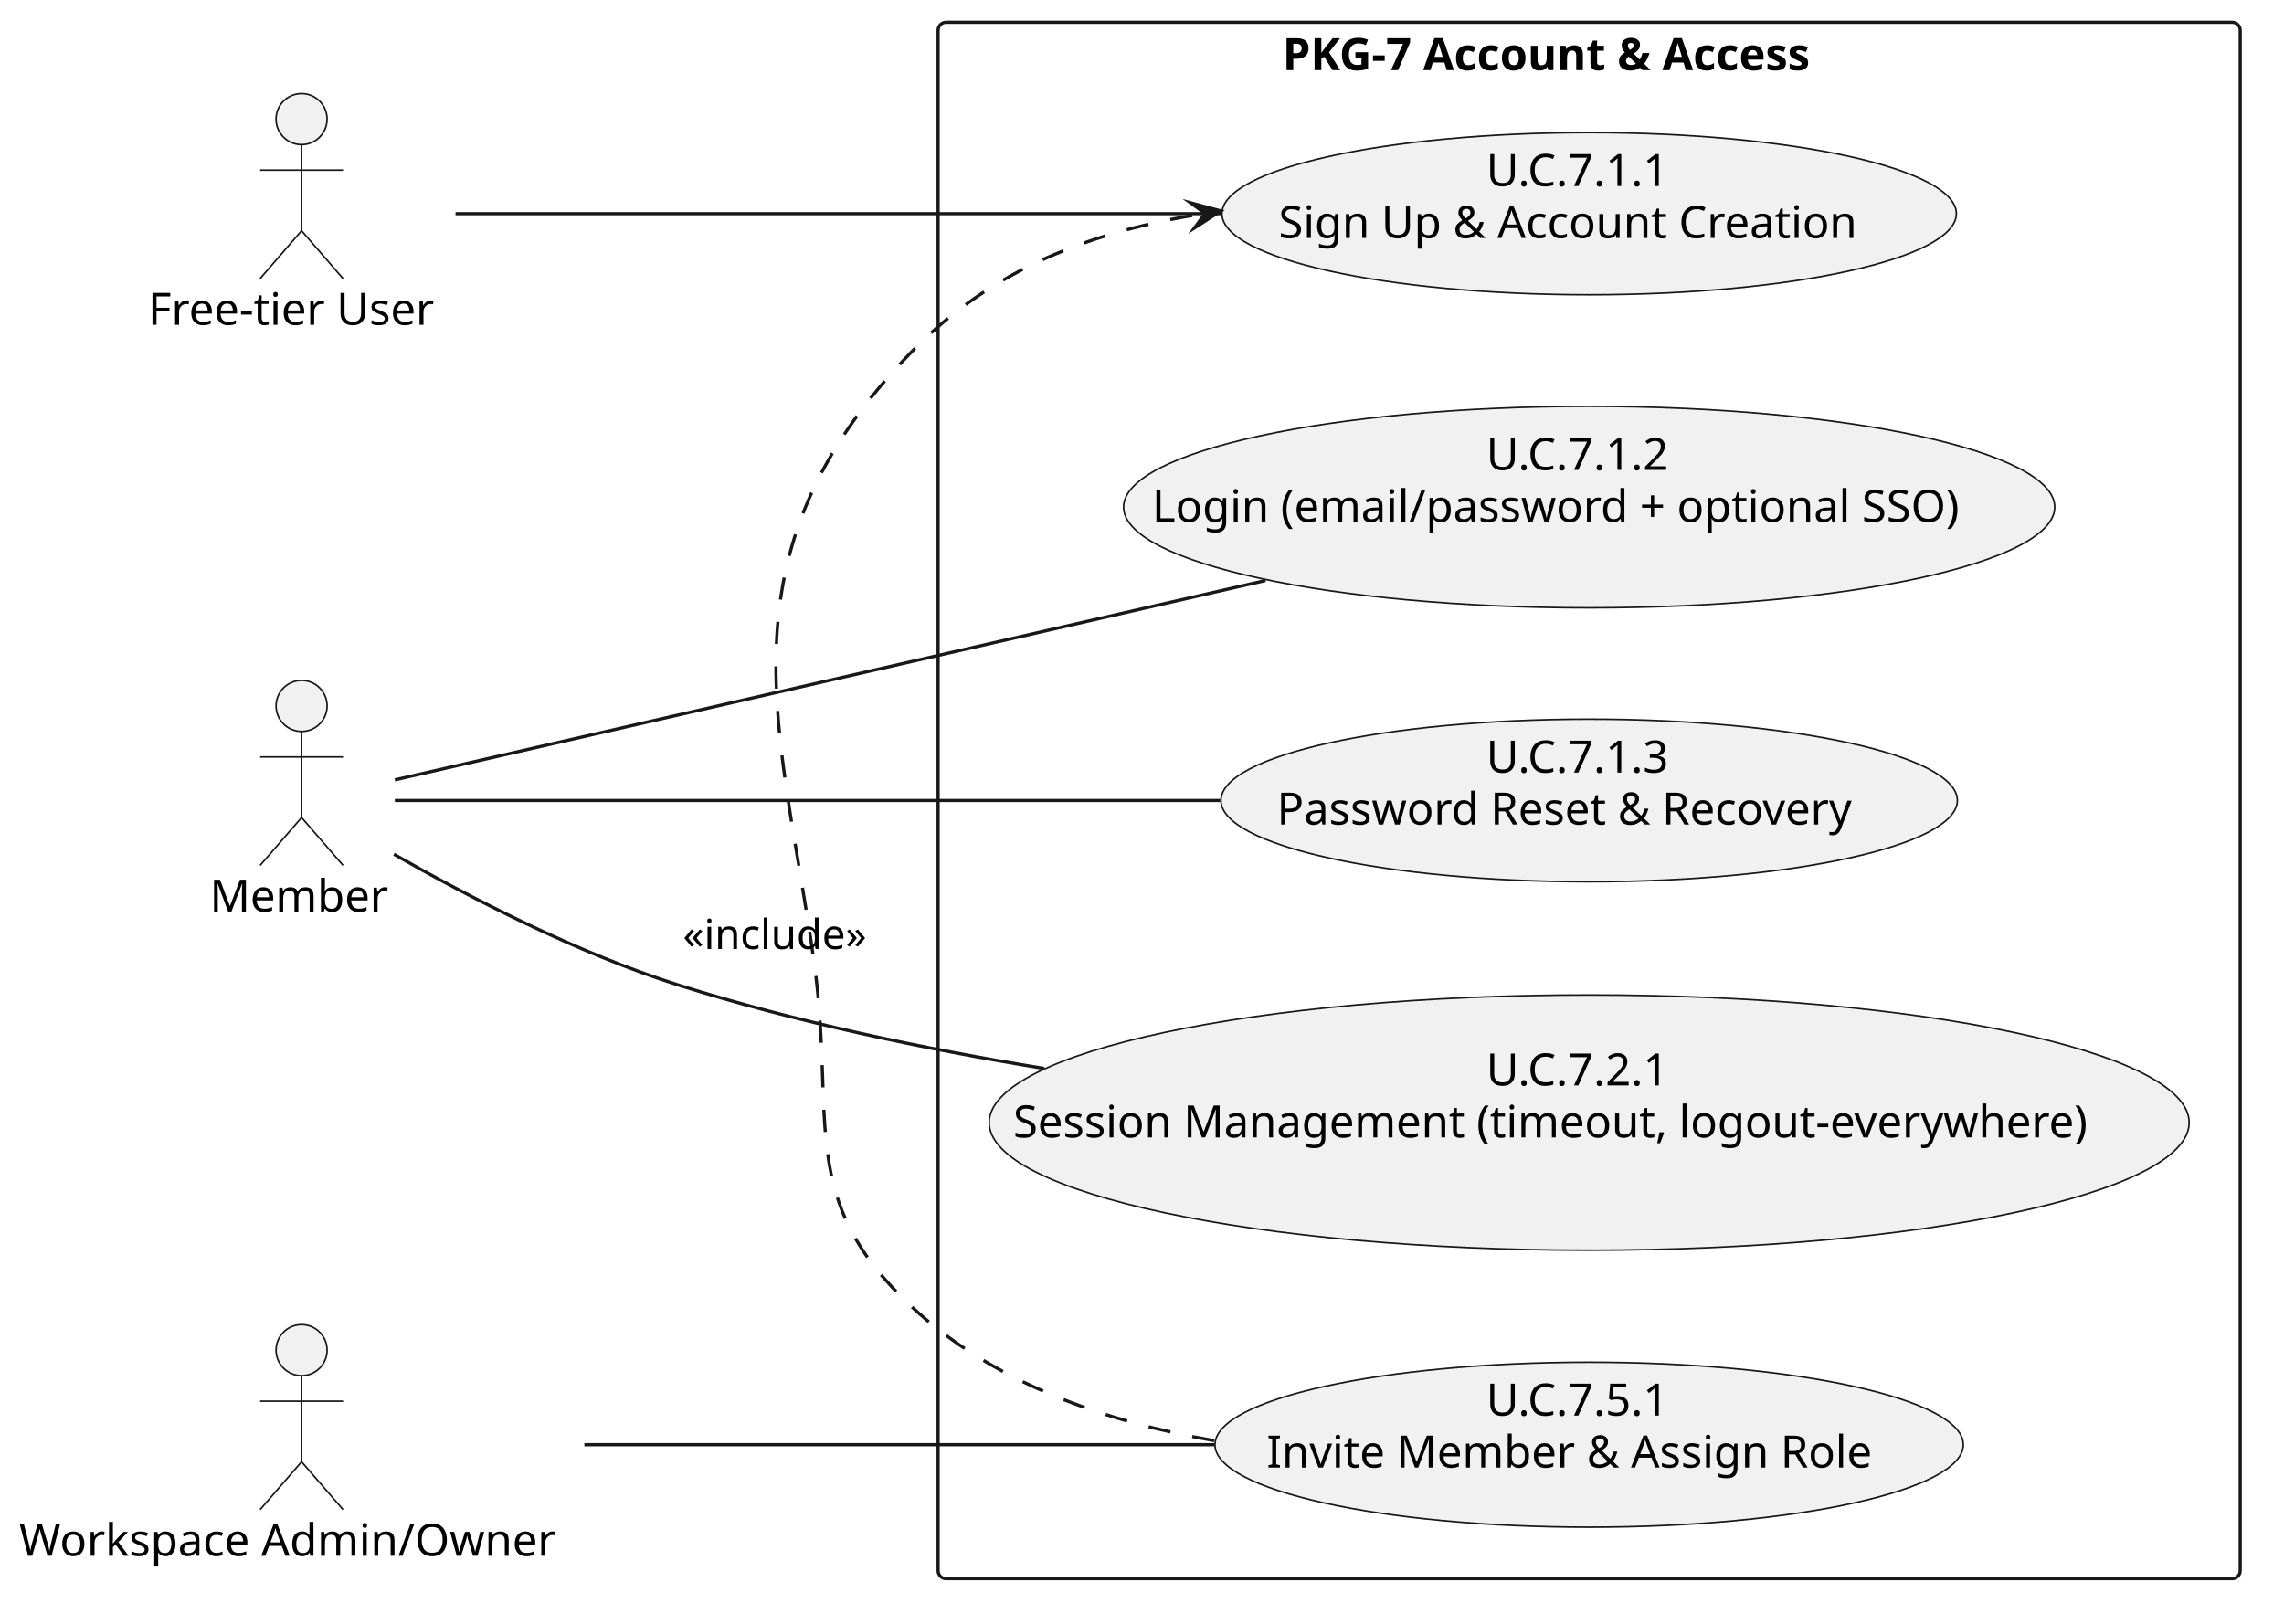
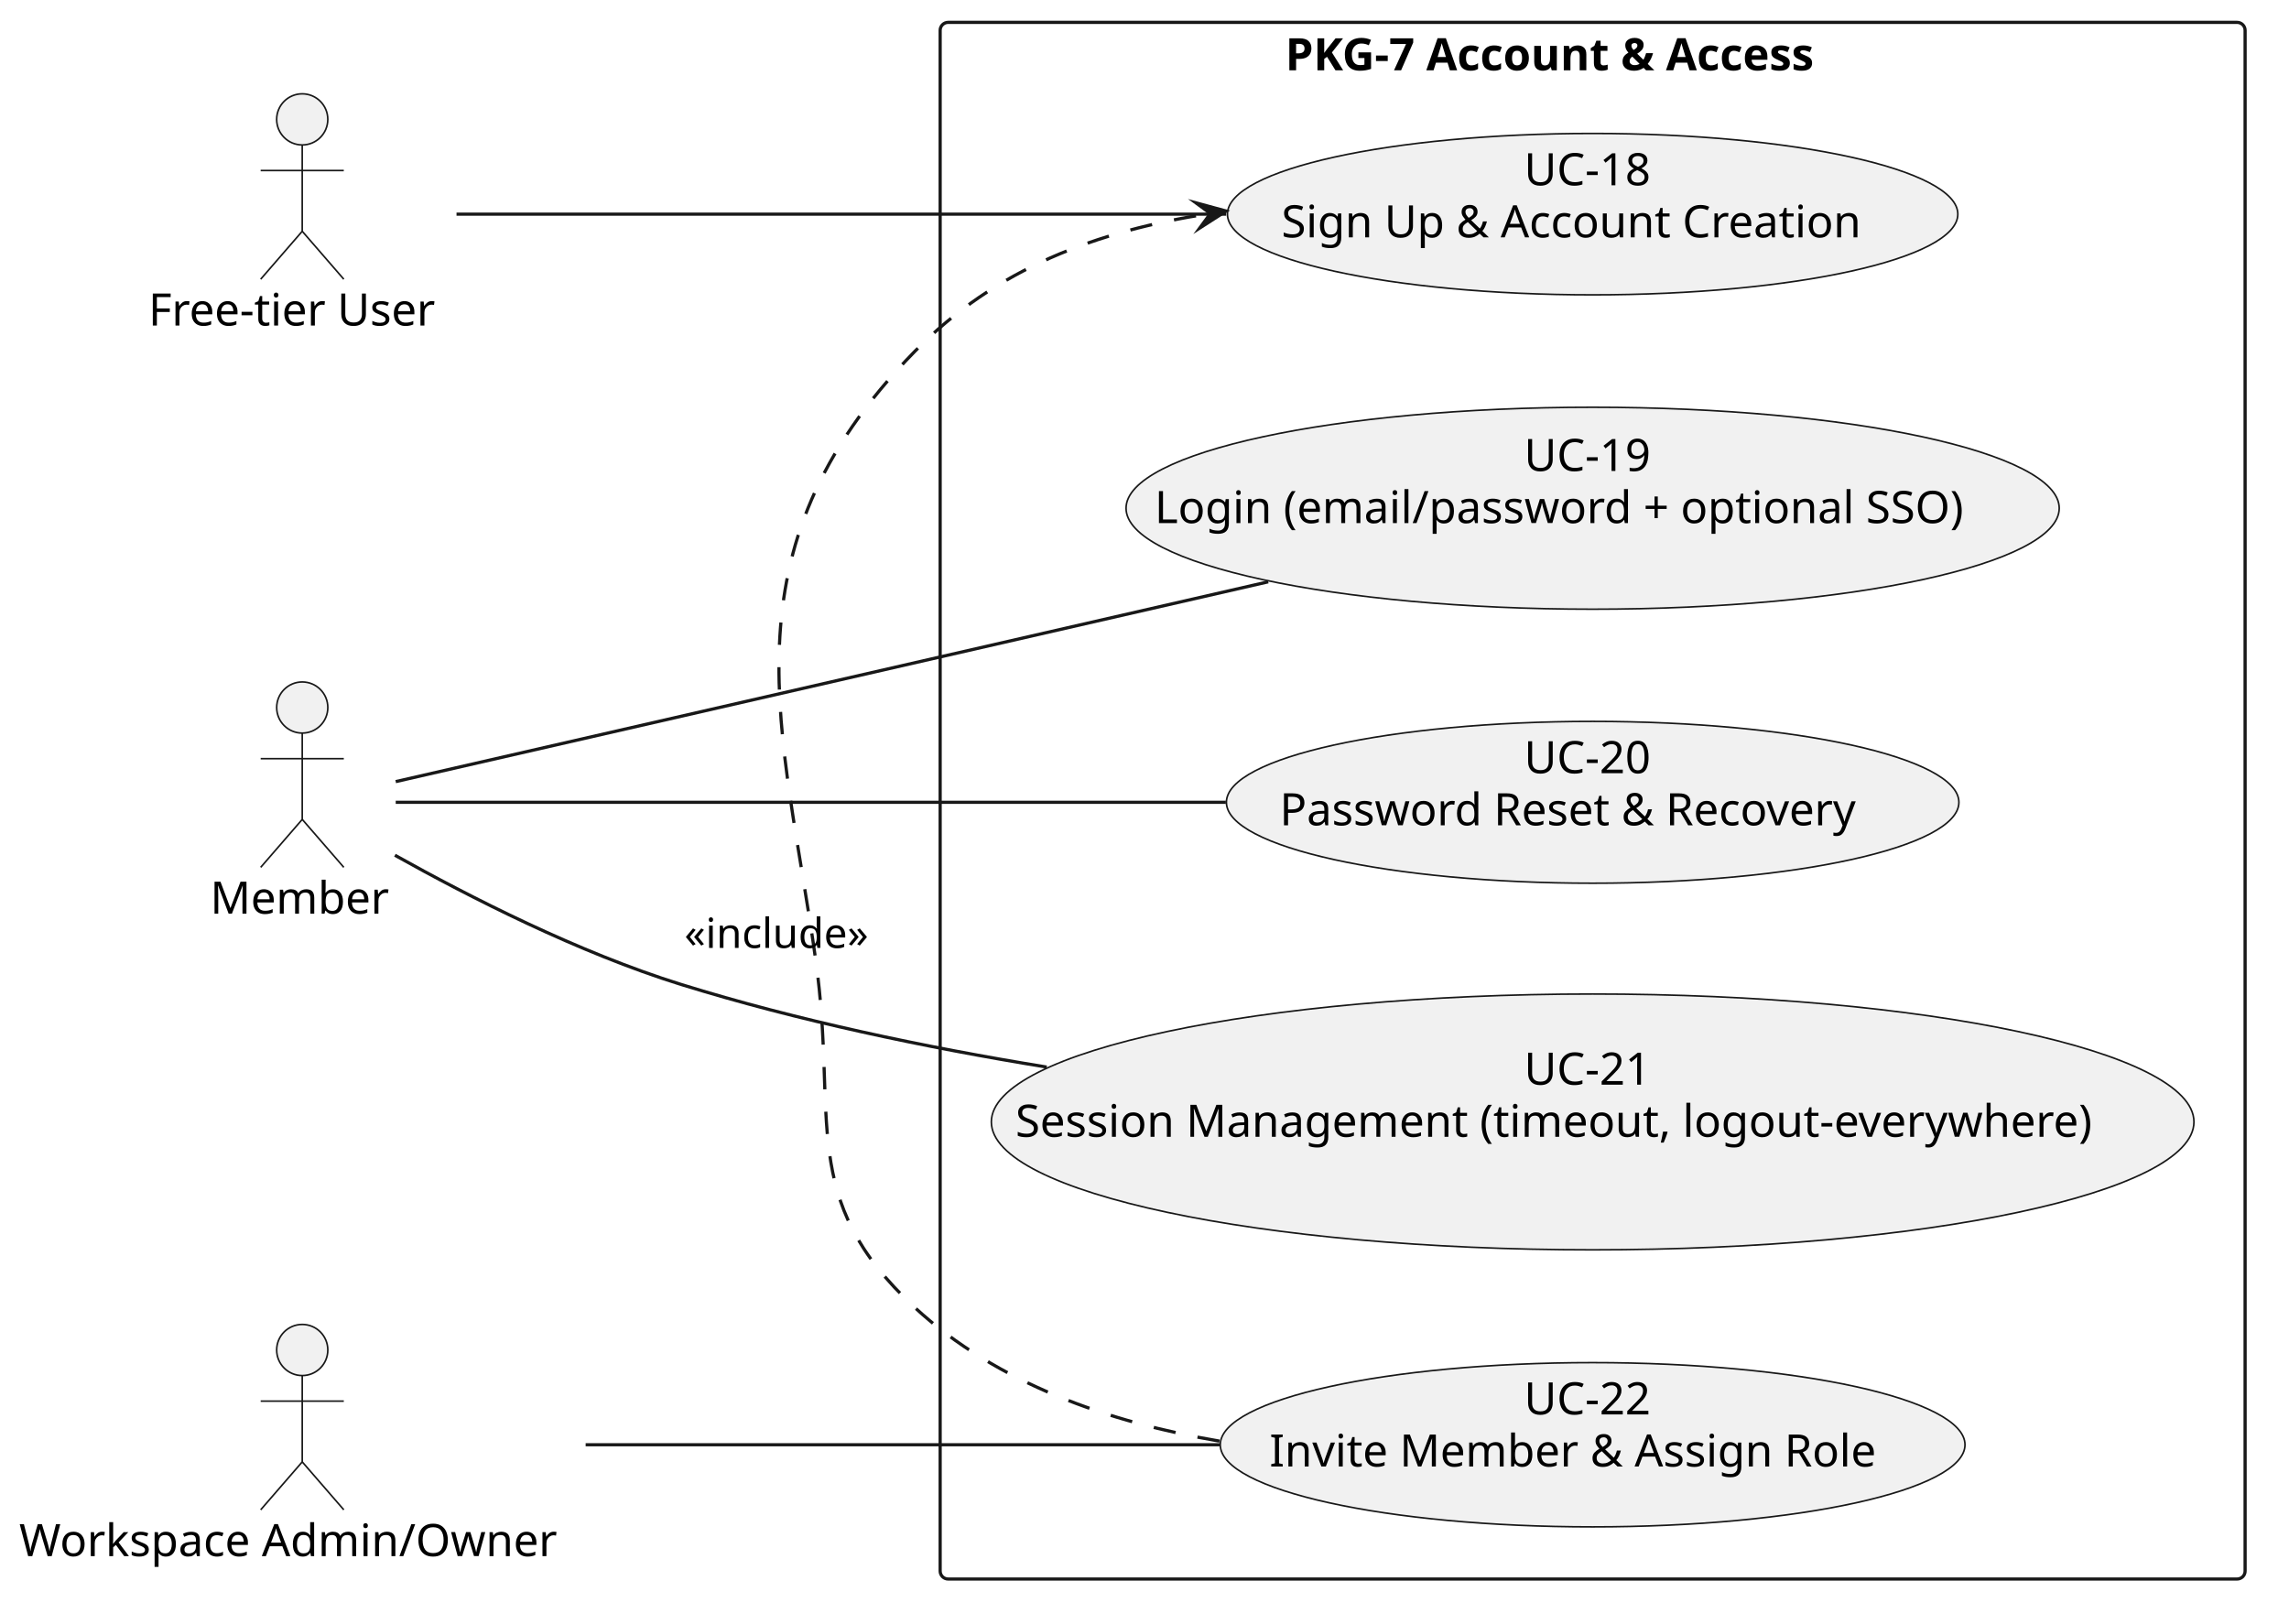
- <svg xmlns="http://www.w3.org/2000/svg" version="1.1" data-diagram-type="DESCRIPTION" style="width:716px;height:509px;background:#FFFFFF;" width="716px" height="509px" viewBox="0 0 716 509" zoomAndPan="magnify" preserveAspectRatio="none" contentStyleType="text/css">
+ <svg xmlns="http://www.w3.org/2000/svg" version="1.1" data-diagram-type="DESCRIPTION" style="width:716px;height:508px;background:#FFFFFF;" width="716px" height="508px" viewBox="0 0 716 508" zoomAndPan="magnify" preserveAspectRatio="none" contentStyleType="text/css">
  <defs />
  <g font-family="sans-serif" lengthAdjust="spacing">
    <g class="cluster" data-qualified-name="PKG-7 Account . Access" id="ent0004" data-source-line="5">
-       <rect x="294.08" y="7" width="408.19" height="488" fill="none" style="stroke:#181818;stroke-width:1;" rx="2.5" ry="2.5" />
+       <rect x="294.08" y="7" width="408.19" height="487" fill="none" style="stroke:#181818;stroke-width:1;" rx="2.5" ry="2.5" />
      <text x="402.048" y="21.995" fill="#000" font-size="14" textLength="192.254" font-weight="700">PKG-7 Account &amp; Access</text>
    </g>
    <g class="entity" data-qualified-name="PKG-7 Account . Access.UC711" id="ent0005" data-source-line="6">
-       <ellipse cx="498.181" cy="67.002" rx="115.111" ry="25.422" fill="#F1F1F1" style="stroke:#181818;stroke-width:0.5;" />
-       <text x="465.908" y="58.326" fill="#000" font-size="14" textLength="64.545">U.C.7.1.1</text>
-       <text x="400.83" y="74.623" fill="#000" font-size="14" textLength="194.701">Sign Up &amp; Account Creation</text>
+       <ellipse cx="498.177" cy="66.997" rx="114.237" ry="25.247" fill="#F1F1F1" style="stroke:#181818;stroke-width:0.5;" />
+       <text x="476.732" y="57.964" fill="#000" font-size="14" textLength="42.889">UC-18</text>
+       <text x="400.826" y="74.261" fill="#000" font-size="14" textLength="194.701">Sign Up &amp; Account Creation</text>
    </g>
    <g class="entity" data-qualified-name="PKG-7 Account . Access.UC712" id="ent0006" data-source-line="7">
      <ellipse cx="498.179" cy="159" rx="145.949" ry="31.59" fill="#F1F1F1" style="stroke:#181818;stroke-width:0.5;" />
-       <text x="465.906" y="147.351" fill="#000" font-size="14" textLength="64.545">U.C.7.1.2</text>
+       <text x="476.734" y="147.351" fill="#000" font-size="14" textLength="42.889">UC-19</text>
      <text x="361.159" y="163.648" fill="#000" font-size="14" textLength="274.039">Login (email/password + optional SSO)</text>
    </g>
    <g class="entity" data-qualified-name="PKG-7 Account . Access.UC713" id="ent0007" data-source-line="8">
-       <ellipse cx="498.181" cy="250.996" rx="115.431" ry="25.486" fill="#F1F1F1" style="stroke:#181818;stroke-width:0.5;" />
-       <text x="465.908" y="242.253" fill="#000" font-size="14" textLength="64.545">U.C.7.1.3</text>
-       <text x="400.273" y="258.55" fill="#000" font-size="14" textLength="195.815">Password Reset &amp; Recovery</text>
+       <ellipse cx="498.184" cy="251.003" rx="114.564" ry="25.313" fill="#F1F1F1" style="stroke:#181818;stroke-width:0.5;" />
+       <text x="476.74" y="241.903" fill="#000" font-size="14" textLength="42.889">UC-20</text>
+       <text x="400.276" y="258.2" fill="#000" font-size="14" textLength="195.815">Password Reset &amp; Recovery</text>
    </g>
    <g class="entity" data-qualified-name="PKG-7 Account . Access.UC721" id="ent0008" data-source-line="9">
-       <ellipse cx="498.181" cy="351.998" rx="188.091" ry="40.018" fill="#F1F1F1" style="stroke:#181818;stroke-width:0.5;" />
-       <text x="465.908" y="340.35" fill="#000" font-size="14" textLength="64.545">U.C.7.2.1</text>
-       <text x="317.63" y="356.647" fill="#000" font-size="14" textLength="361.102">Session Management (timeout, logout-everywhere)</text>
+       <ellipse cx="498.181" cy="350.998" rx="188.091" ry="40.018" fill="#F1F1F1" style="stroke:#181818;stroke-width:0.5;" />
+       <text x="476.736" y="339.35" fill="#000" font-size="14" textLength="42.889">UC-21</text>
+       <text x="317.63" y="355.647" fill="#000" font-size="14" textLength="361.102">Session Management (timeout, logout-everywhere)</text>
    </g>
    <g class="entity" data-qualified-name="PKG-7 Account . Access.UC751" id="ent0009" data-source-line="10">
-       <ellipse cx="498.177" cy="452.999" rx="117.297" ry="25.859" fill="#F1F1F1" style="stroke:#181818;stroke-width:0.5;" />
-       <text x="465.905" y="443.867" fill="#000" font-size="14" textLength="64.545">U.C.7.5.1</text>
-       <text x="397.08" y="460.164" fill="#000" font-size="14" textLength="202.193">Invite Member &amp; Assign Role</text>
+       <ellipse cx="498.176" cy="451.995" rx="116.476" ry="25.695" fill="#F1F1F1" style="stroke:#181818;stroke-width:0.5;" />
+       <text x="476.731" y="442.506" fill="#000" font-size="14" textLength="42.889">UC-22</text>
+       <text x="397.079" y="458.803" fill="#000" font-size="14" textLength="202.193">Invite Member &amp; Assign Role</text>
    </g>
    <g class="entity" data-qualified-name="FU" id="ent0001" data-source-line="2">
      <ellipse cx="94.538" cy="37.35" rx="8" ry="8" fill="#F1F1F1" style="stroke:#181818;stroke-width:0.5;" />
      <path d="M94.538,45.35 L94.538,72.35 M81.538,53.35 L107.538,53.35 M94.538,72.35 L81.538,87.35 M94.538,72.35 L107.538,87.35" style="stroke:#181818;stroke-width:0.5;" fill="none" />
      <text x="46.44" y="101.845" fill="#000" font-size="14" textLength="96.195">Free-tier User</text>
    </g>
    <g class="entity" data-qualified-name="MEM" id="ent0002" data-source-line="3">
      <ellipse cx="94.543" cy="221.35" rx="8" ry="8" fill="#F1F1F1" style="stroke:#181818;stroke-width:0.5;" />
      <path d="M94.543,229.35 L94.543,256.35 M81.543,237.35 L107.543,237.35 M94.543,256.35 L81.543,271.35 M94.543,256.35 L107.543,271.35" style="stroke:#181818;stroke-width:0.5;" fill="none" />
      <text x="65.75" y="285.845" fill="#000" font-size="14" textLength="57.586">Member</text>
    </g>
    <g class="entity" data-qualified-name="ADM" id="ent0003" data-source-line="4">
-       <ellipse cx="94.542" cy="423.35" rx="8" ry="8" fill="#F1F1F1" style="stroke:#181818;stroke-width:0.5;" />
-       <path d="M94.542,431.35 L94.542,458.35 M81.542,439.35 L107.542,439.35 M94.542,458.35 L81.542,473.35 M94.542,458.35 L107.542,473.35" style="stroke:#181818;stroke-width:0.5;" fill="none" />
-       <text x="6" y="487.845" fill="#000" font-size="14" textLength="177.085">Workspace Admin/Owner</text>
+       <ellipse cx="94.542" cy="422.35" rx="8" ry="8" fill="#F1F1F1" style="stroke:#181818;stroke-width:0.5;" />
+       <path d="M94.542,430.35 L94.542,457.35 M81.542,438.35 L107.542,438.35 M94.542,457.35 L81.542,472.35 M94.542,457.35 L107.542,472.35" style="stroke:#181818;stroke-width:0.5;" fill="none" />
+       <text x="6" y="486.845" fill="#000" font-size="14" textLength="177.085">Workspace Admin/Owner</text>
    </g>
    <g class="link" data-entity-1="ent0001" data-entity-2="ent0005" id="lnk10" data-source-line="12" data-link-type="association">
-       <path d="M142.8,67 C201.38,67 303.2,67 382.71,67" style="stroke:#181818;stroke-width:1;" fill="none" id="FU-UC711" />
+       <path d="M142.8,67 C201.58,67 303.92,67 383.55,67" style="stroke:#181818;stroke-width:1;" fill="none" id="FU-UC711" />
    </g>
    <g class="link" data-entity-1="ent0002" data-entity-2="ent0006" id="lnk11" data-source-line="13" data-link-type="association">
      <path d="M123.78,244.53 C179.58,231.75 306.37,202.71 396.7,182.02" style="stroke:#181818;stroke-width:1;" fill="none" id="MEM-UC712" />
    </g>
    <g class="link" data-entity-1="ent0002" data-entity-2="ent0007" id="lnk12" data-source-line="14" data-link-type="association">
-       <path d="M123.78,251 C176.73,251 293.57,251 382.55,251" style="stroke:#181818;stroke-width:1;" fill="none" id="MEM-UC713" />
+       <path d="M123.78,251 C176.9,251 294.36,251 383.45,251" style="stroke:#181818;stroke-width:1;" fill="none" id="MEM-UC713" />
    </g>
    <g class="link" data-entity-1="ent0002" data-entity-2="ent0008" id="lnk13" data-source-line="15" data-link-type="association">
-       <path d="M123.5,267.87 C146.69,281.1 180.95,298.91 213.08,309 C249.37,320.4 289.25,328.82 327.35,335.03" style="stroke:#181818;stroke-width:1;" fill="none" id="MEM-UC721" />
+       <path d="M123.53,267.56 C146.75,280.56 181.03,298.05 213.08,308 C249.41,319.27 289.3,327.64 327.41,333.84" style="stroke:#181818;stroke-width:1;" fill="none" id="MEM-UC721" />
    </g>
    <g class="link" data-entity-1="ent0003" data-entity-2="ent0009" id="lnk14" data-source-line="16" data-link-type="association">
-       <path d="M183.19,453 C241.12,453 317.71,453 380.75,453" style="stroke:#181818;stroke-width:1;" fill="none" id="ADM-UC751" />
+       <path d="M183.19,452 C241.35,452 318.32,452 381.5,452" style="stroke:#181818;stroke-width:1;" fill="none" id="ADM-UC751" />
    </g>
    <g class="link" data-entity-1="ent0009" data-entity-2="ent0005" id="lnk15" data-source-line="17" data-link-type="dependency">
-       <path d="M380.63,451.72 C346.54,445.83 311.66,433.67 286.08,410 C249.29,375.94 262.12,351.16 255.18,301.5 C245.1,229.26 223.46,174.19 286.08,110 C311.27,84.18 342.45,72.455 377.77,66.915" style="stroke:#181818;stroke-width:1;stroke-dasharray:7,7;" fill="none" id="UC751-to-UC711" />
-       <polygon points="382.71,66.14,373.199,63.583,377.77,66.915,374.439,71.486,382.71,66.14" fill="#181818" style="stroke:#181818;stroke-width:1;stroke-linejoin:miter;stroke-miterlimit:10;" />
-       <text x="214.08" y="297.567" fill="#000" font-size="13" textLength="63.007">«include»</text>
+       <path d="M381.46,450.86 C347.11,445.03 311.87,432.86 286.08,409 C249.29,374.94 262.12,350.16 255.18,300.5 C245.15,228.62 224.57,173 286.08,110 C311.48,83.99 343.028,72.26 378.608,66.79" style="stroke:#181818;stroke-width:1;stroke-dasharray:7,7;" fill="none" id="UC751-to-UC711" />
+       <polygon points="383.55,66.03,374.047,63.444,378.608,66.79,375.262,71.351,383.55,66.03" fill="#181818" style="stroke:#181818;stroke-width:1;stroke-linejoin:miter;stroke-miterlimit:10;" />
+       <text x="214.08" y="296.567" fill="#000" font-size="13" textLength="63.007">«include»</text>
    </g>
  </g>
</svg>
